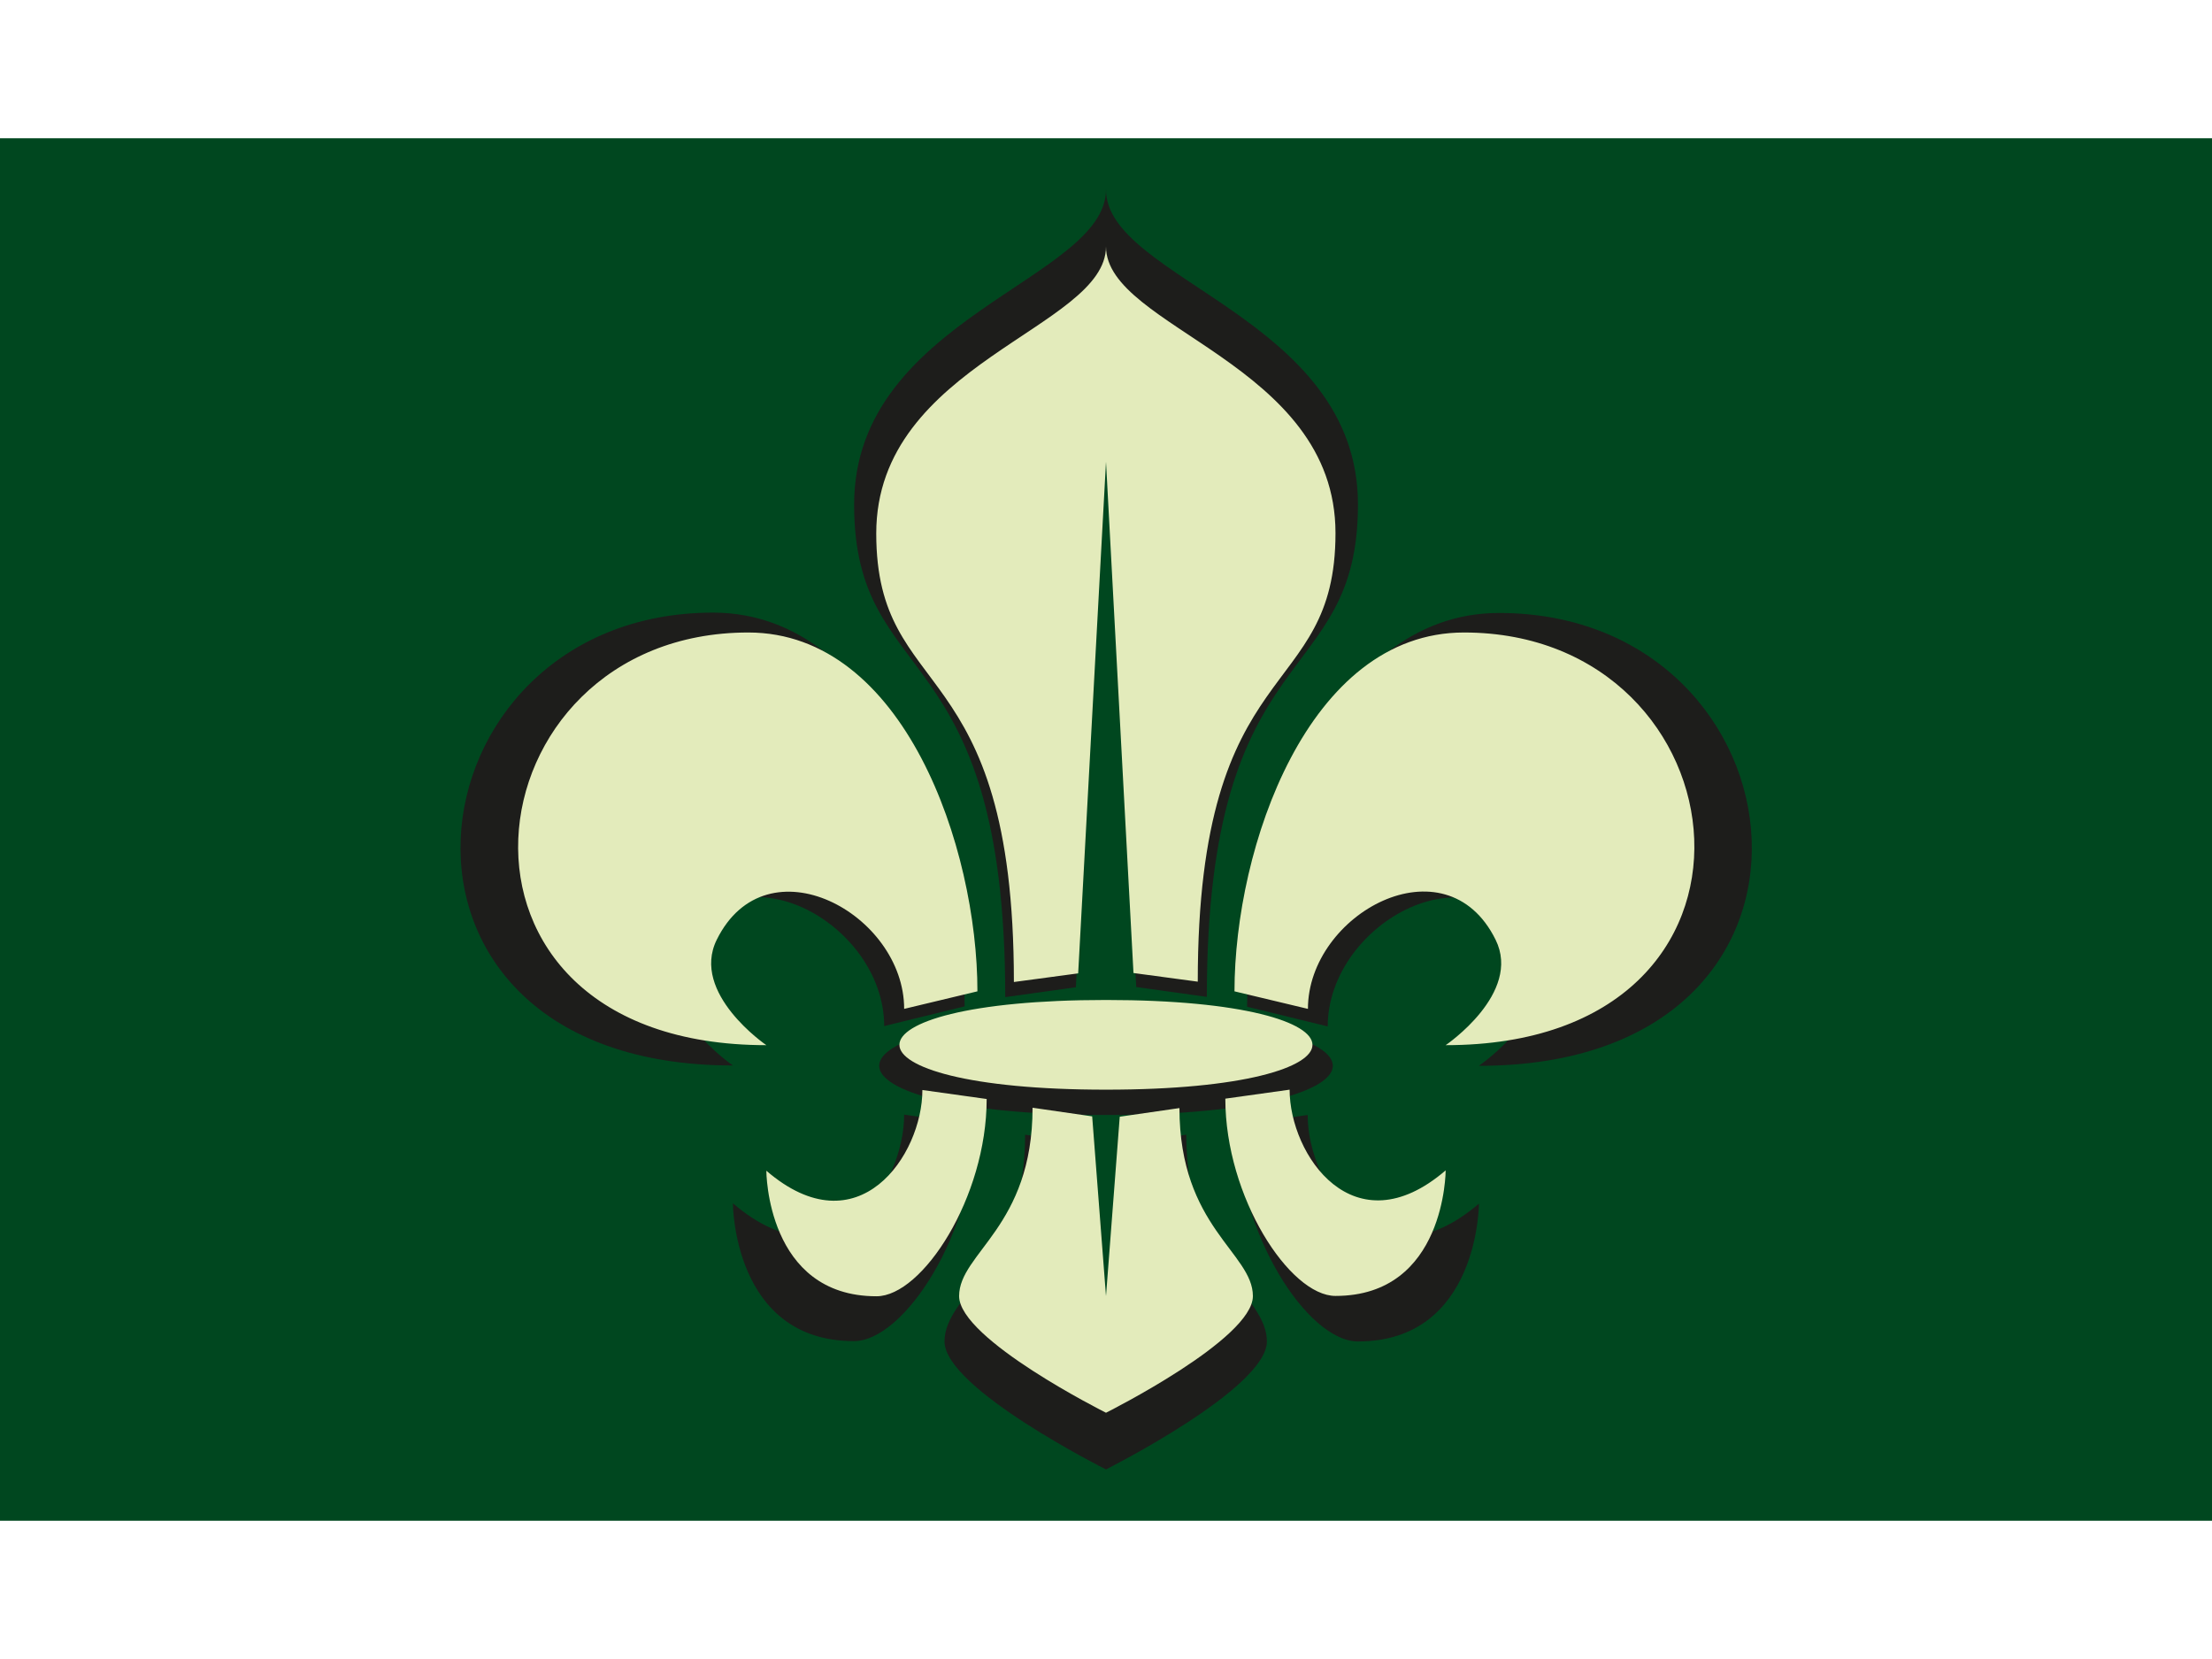
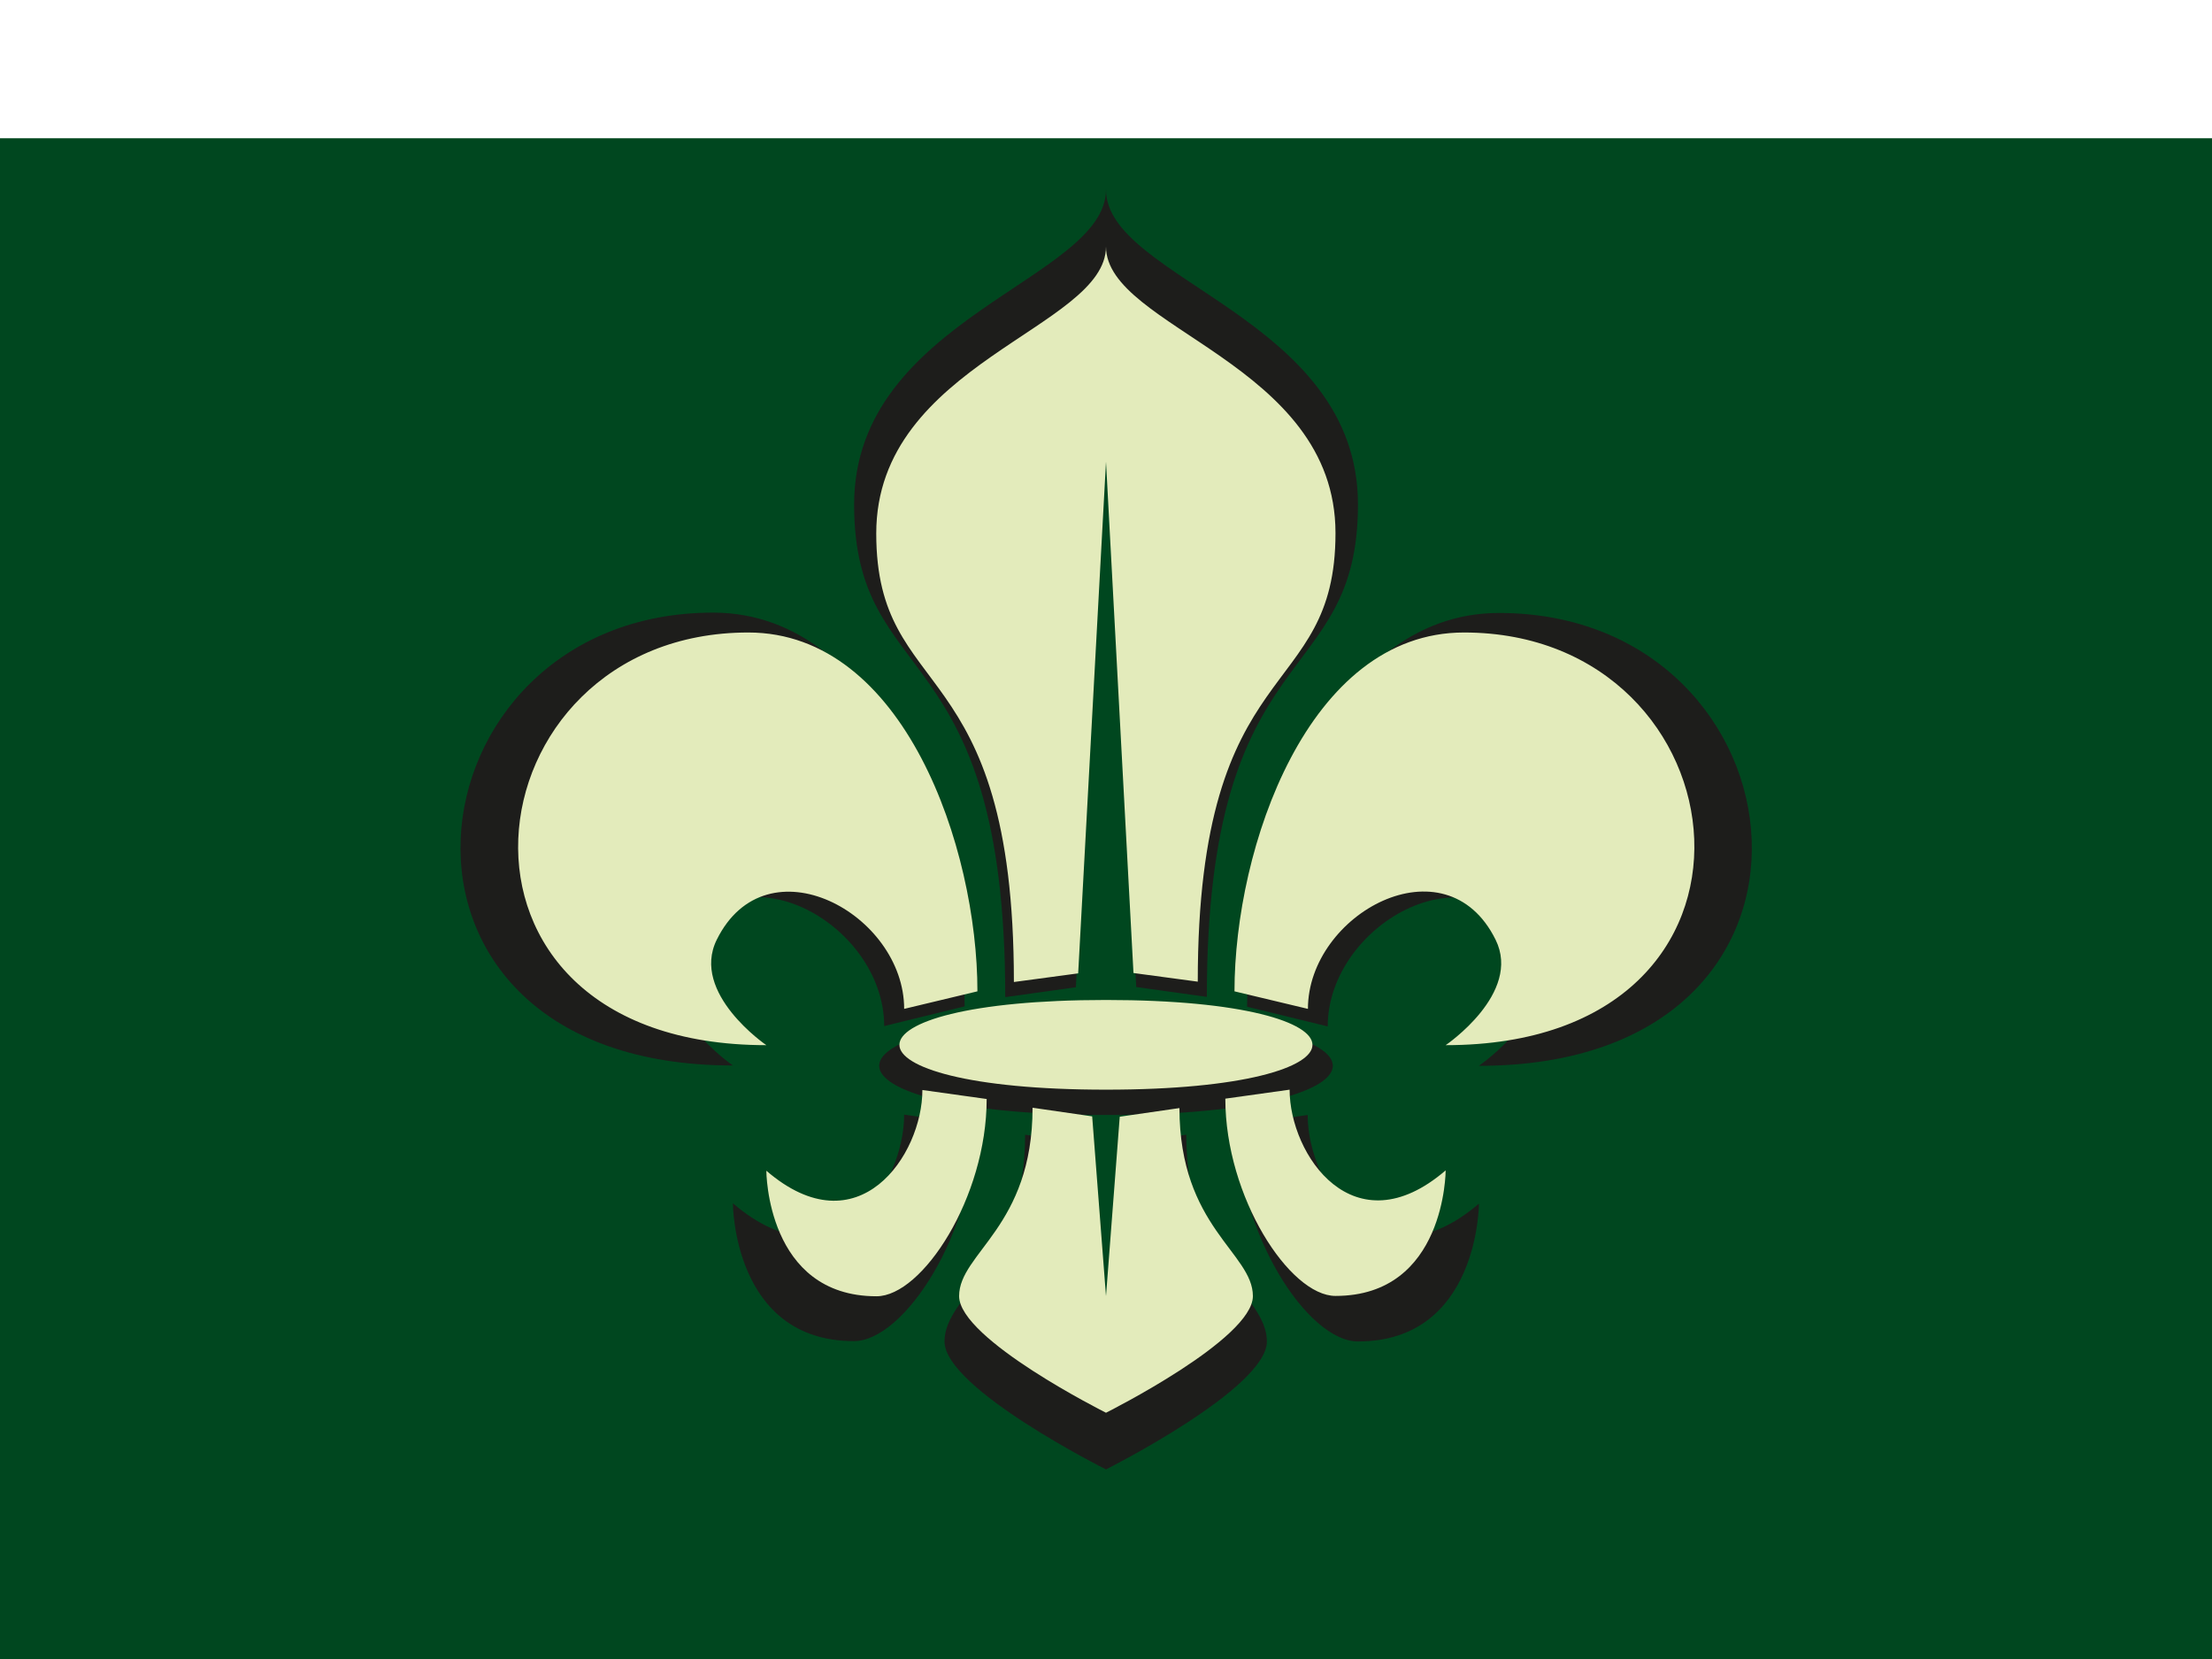
<svg xmlns="http://www.w3.org/2000/svg" id="Capa_1" data-name="Capa 1" viewBox="0 0 256 192">
  <defs>
    <style>.cls-1{fill:#00471f;}.cls-2{fill:#1d1d1b;}.cls-3{fill:#e3ebbb;}.cls-4{fill:#fff;}</style>
  </defs>
  <rect class="cls-1" width="256" height="192" />
  <path class="cls-2" d="M146.62,155.25c0,5.45-18.62,14.81-18.62,14.81s-18.69-9.36-18.69-14.81,9.33-8.76,9.33-23.93l7.58,1.14L128,155.25l1.71-22.79,7.58-1.14C137.29,146.49,146.62,149.79,146.62,155.25ZM128,21.94c0,10.42-29.15,14.82-29.15,36.46s17.49,14.81,17.49,57l8.17-1.14L128,49.29l3.5,64.94,8.17,1.14c0-42.16,17.49-35.32,17.49-57S128,32.36,128,21.94Zm25.66,96.85c0-12.08,17.49-21.65,23.83-8.83,3.37,6.81-6.34,13.39-6.34,13.39,44.94,0,38.48-52.41,2.33-52.41-19.82,0-29.15,27.34-29.15,45.57Zm-10.5,11.4c0,12.49,8.17,25.06,14,25.06,14,0,14-15.95,14-15.95-11.68,10-19.82-2-19.82-10.26ZM104.64,129c0,8.28-8.14,20.28-19.82,10.26,0,0,0,15.95,14,15.95,5.83,0,14-12.57,14-25.06Zm7-12.53c0-18.23-9.31-45.57-29.11-45.57-36.09,0-42.58,52.41,2.29,52.41,0,0-9.65-6.58-6.29-13.39,6.33-12.82,23.8-3.25,23.8,8.83ZM128,117.65c-35,0-35,11.39,0,11.39S163,117.65,128,117.65Z" />
  <path class="cls-3" d="M145,150c0,5-17,13.5-17,13.5S111,155,111,150s8.5-8,8.5-21.8l6.9,1L128,150l1.59-20.76,6.91-1C136.5,142,145,145,145,150ZM128,28.53h0C128,38,101.41,42,101.41,61.74s15.93,13.5,15.93,51.91l7.44-1L128,53.44l3.18,59.17,7.44,1c0-38.41,15.94-32.18,15.94-51.91S128,38,128,28.53Zm23.37,88.23c0-11,15.94-19.72,21.72-8,3.07,6.2-5.78,12.2-5.78,12.2,40.94,0,35.06-47.76,2.12-47.76-18.06,0-26.56,24.92-26.56,41.53Zm-9.56,10.39c0,11.38,7.44,22.83,12.75,22.83,12.75,0,12.75-14.53,12.75-14.53-10.64,9.14-18.06-1.8-18.06-9.34Zm-35.06-1c0,7.54-7.43,18.48-18.06,9.34,0,0,0,14.53,12.75,14.53,5.31,0,12.75-11.45,12.75-22.83Zm6.37-11.42c0-16.61-8.48-41.53-26.52-41.53-32.88,0-38.8,47.76,2.09,47.76,0,0-8.8-6-5.74-12.2,5.77-11.68,21.69-3,21.69,8Zm14.88,1c-31.88,0-31.88,10.38,0,10.38S159.84,115.73,128,115.73Z" />
  <rect class="cls-4" width="256" height="16" />
-   <rect class="cls-4" y="176" width="256" height="16" />
</svg>
